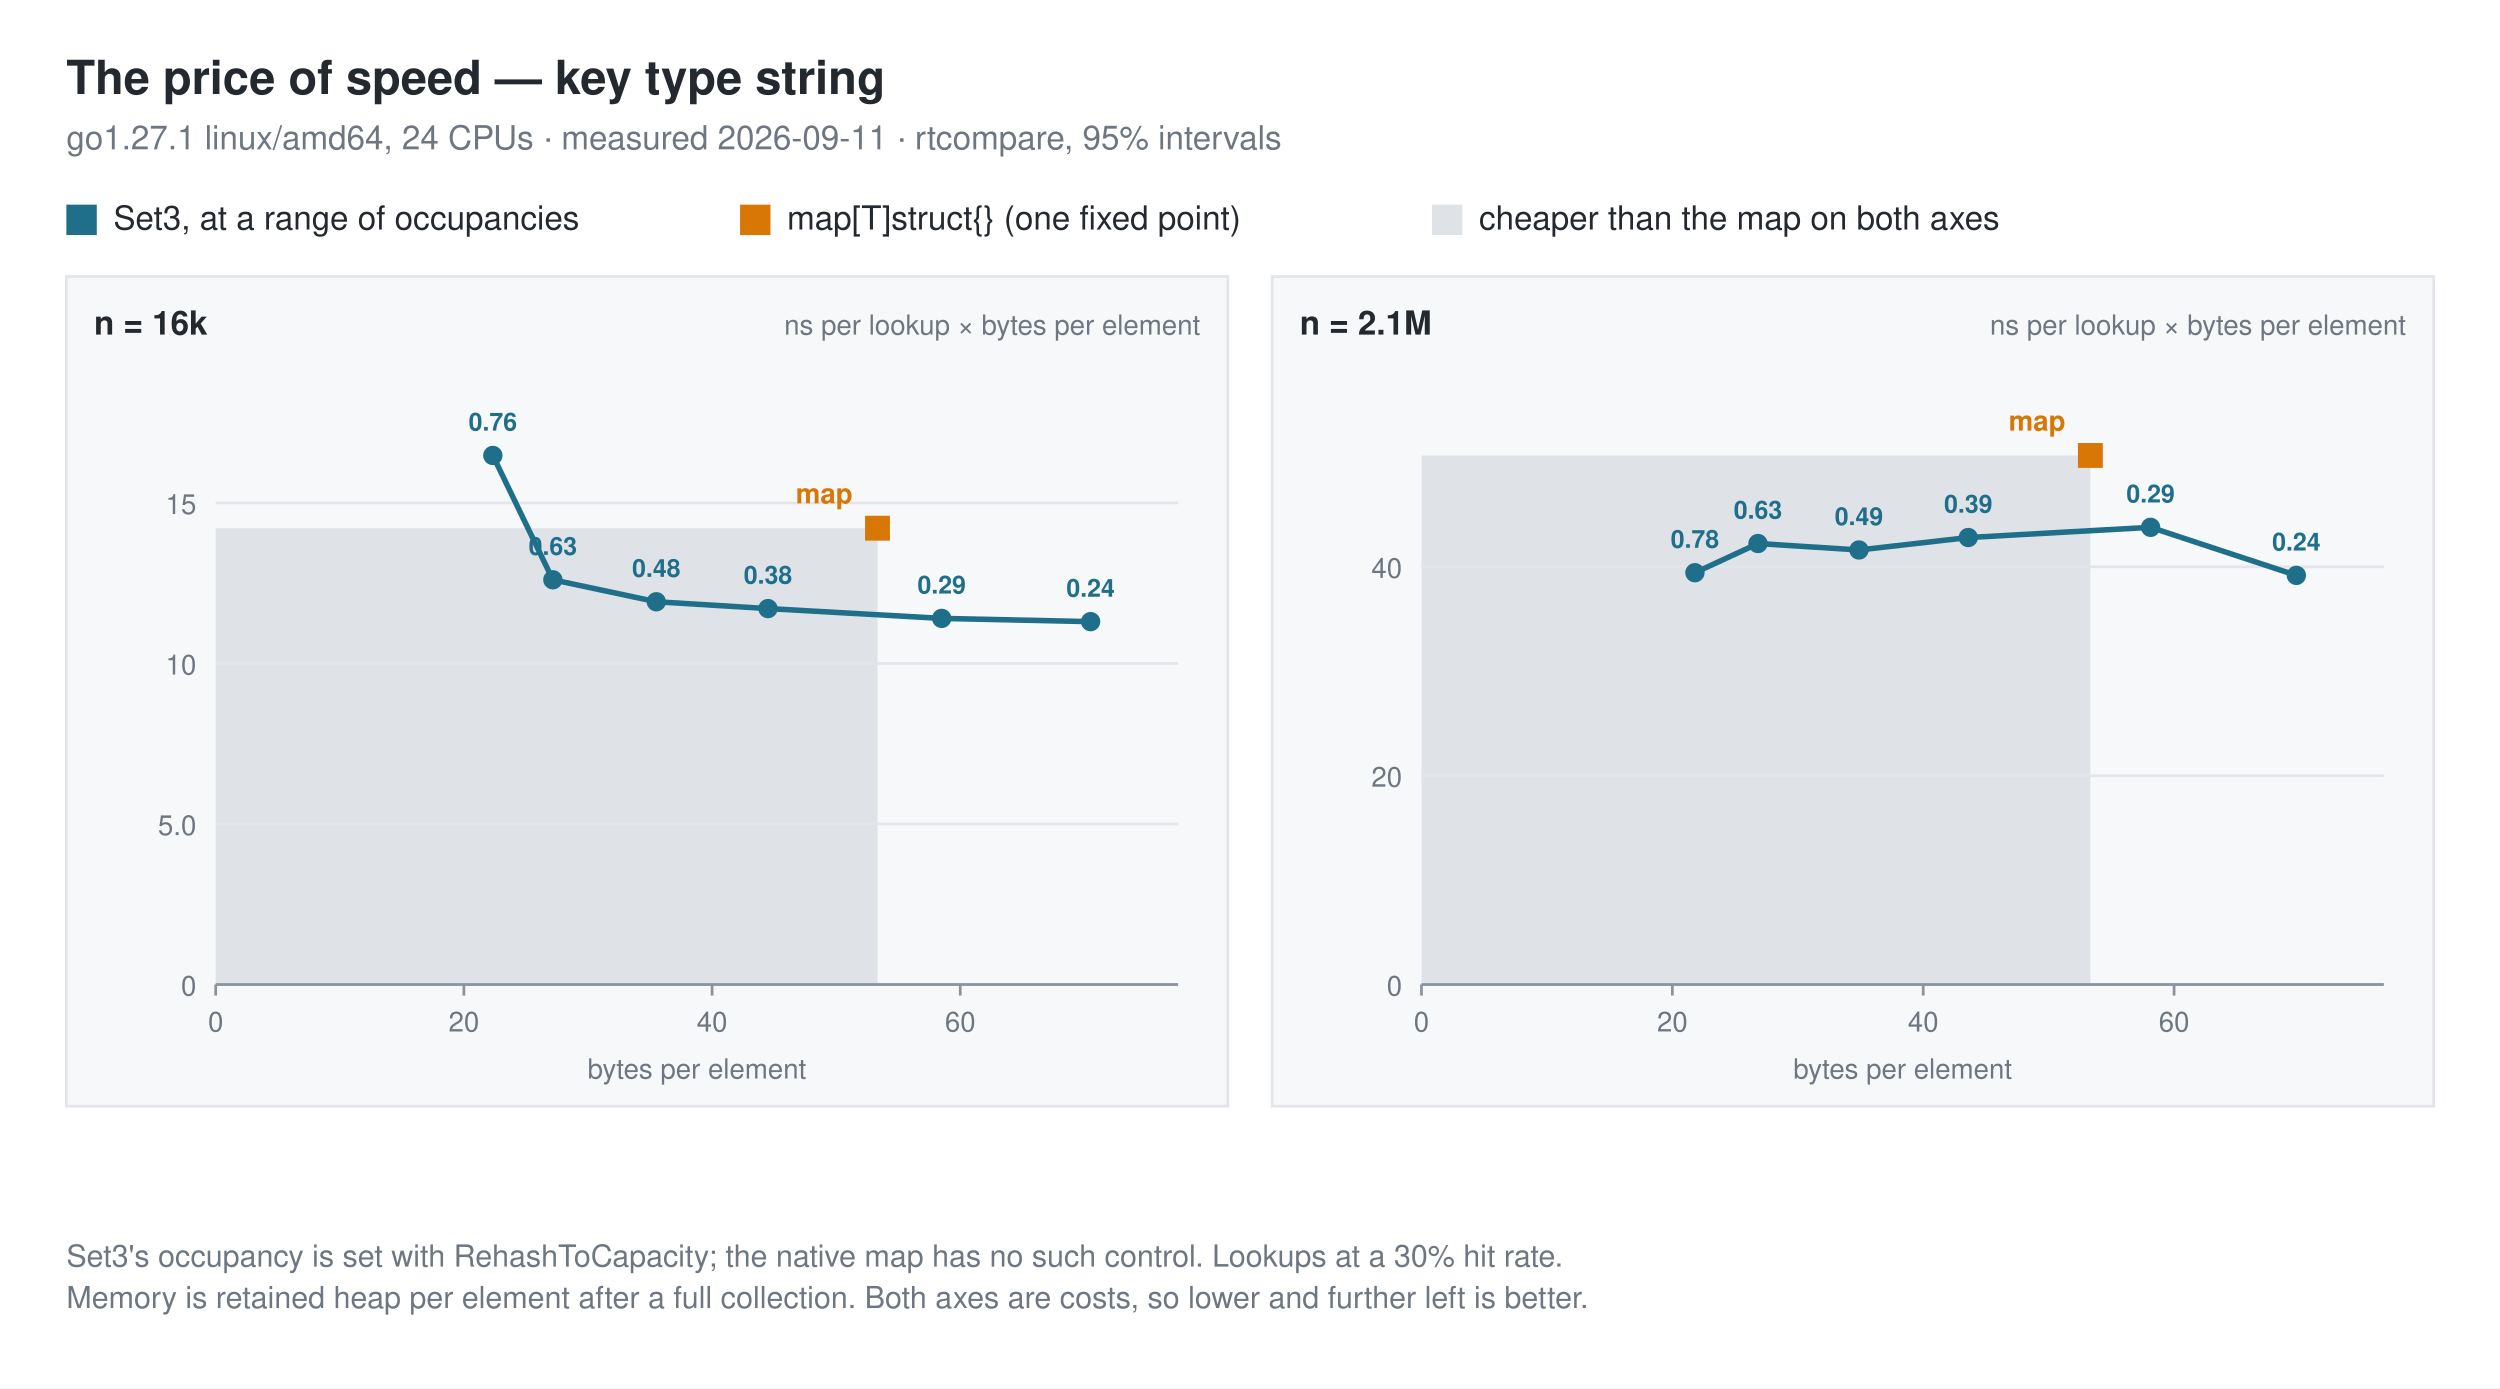
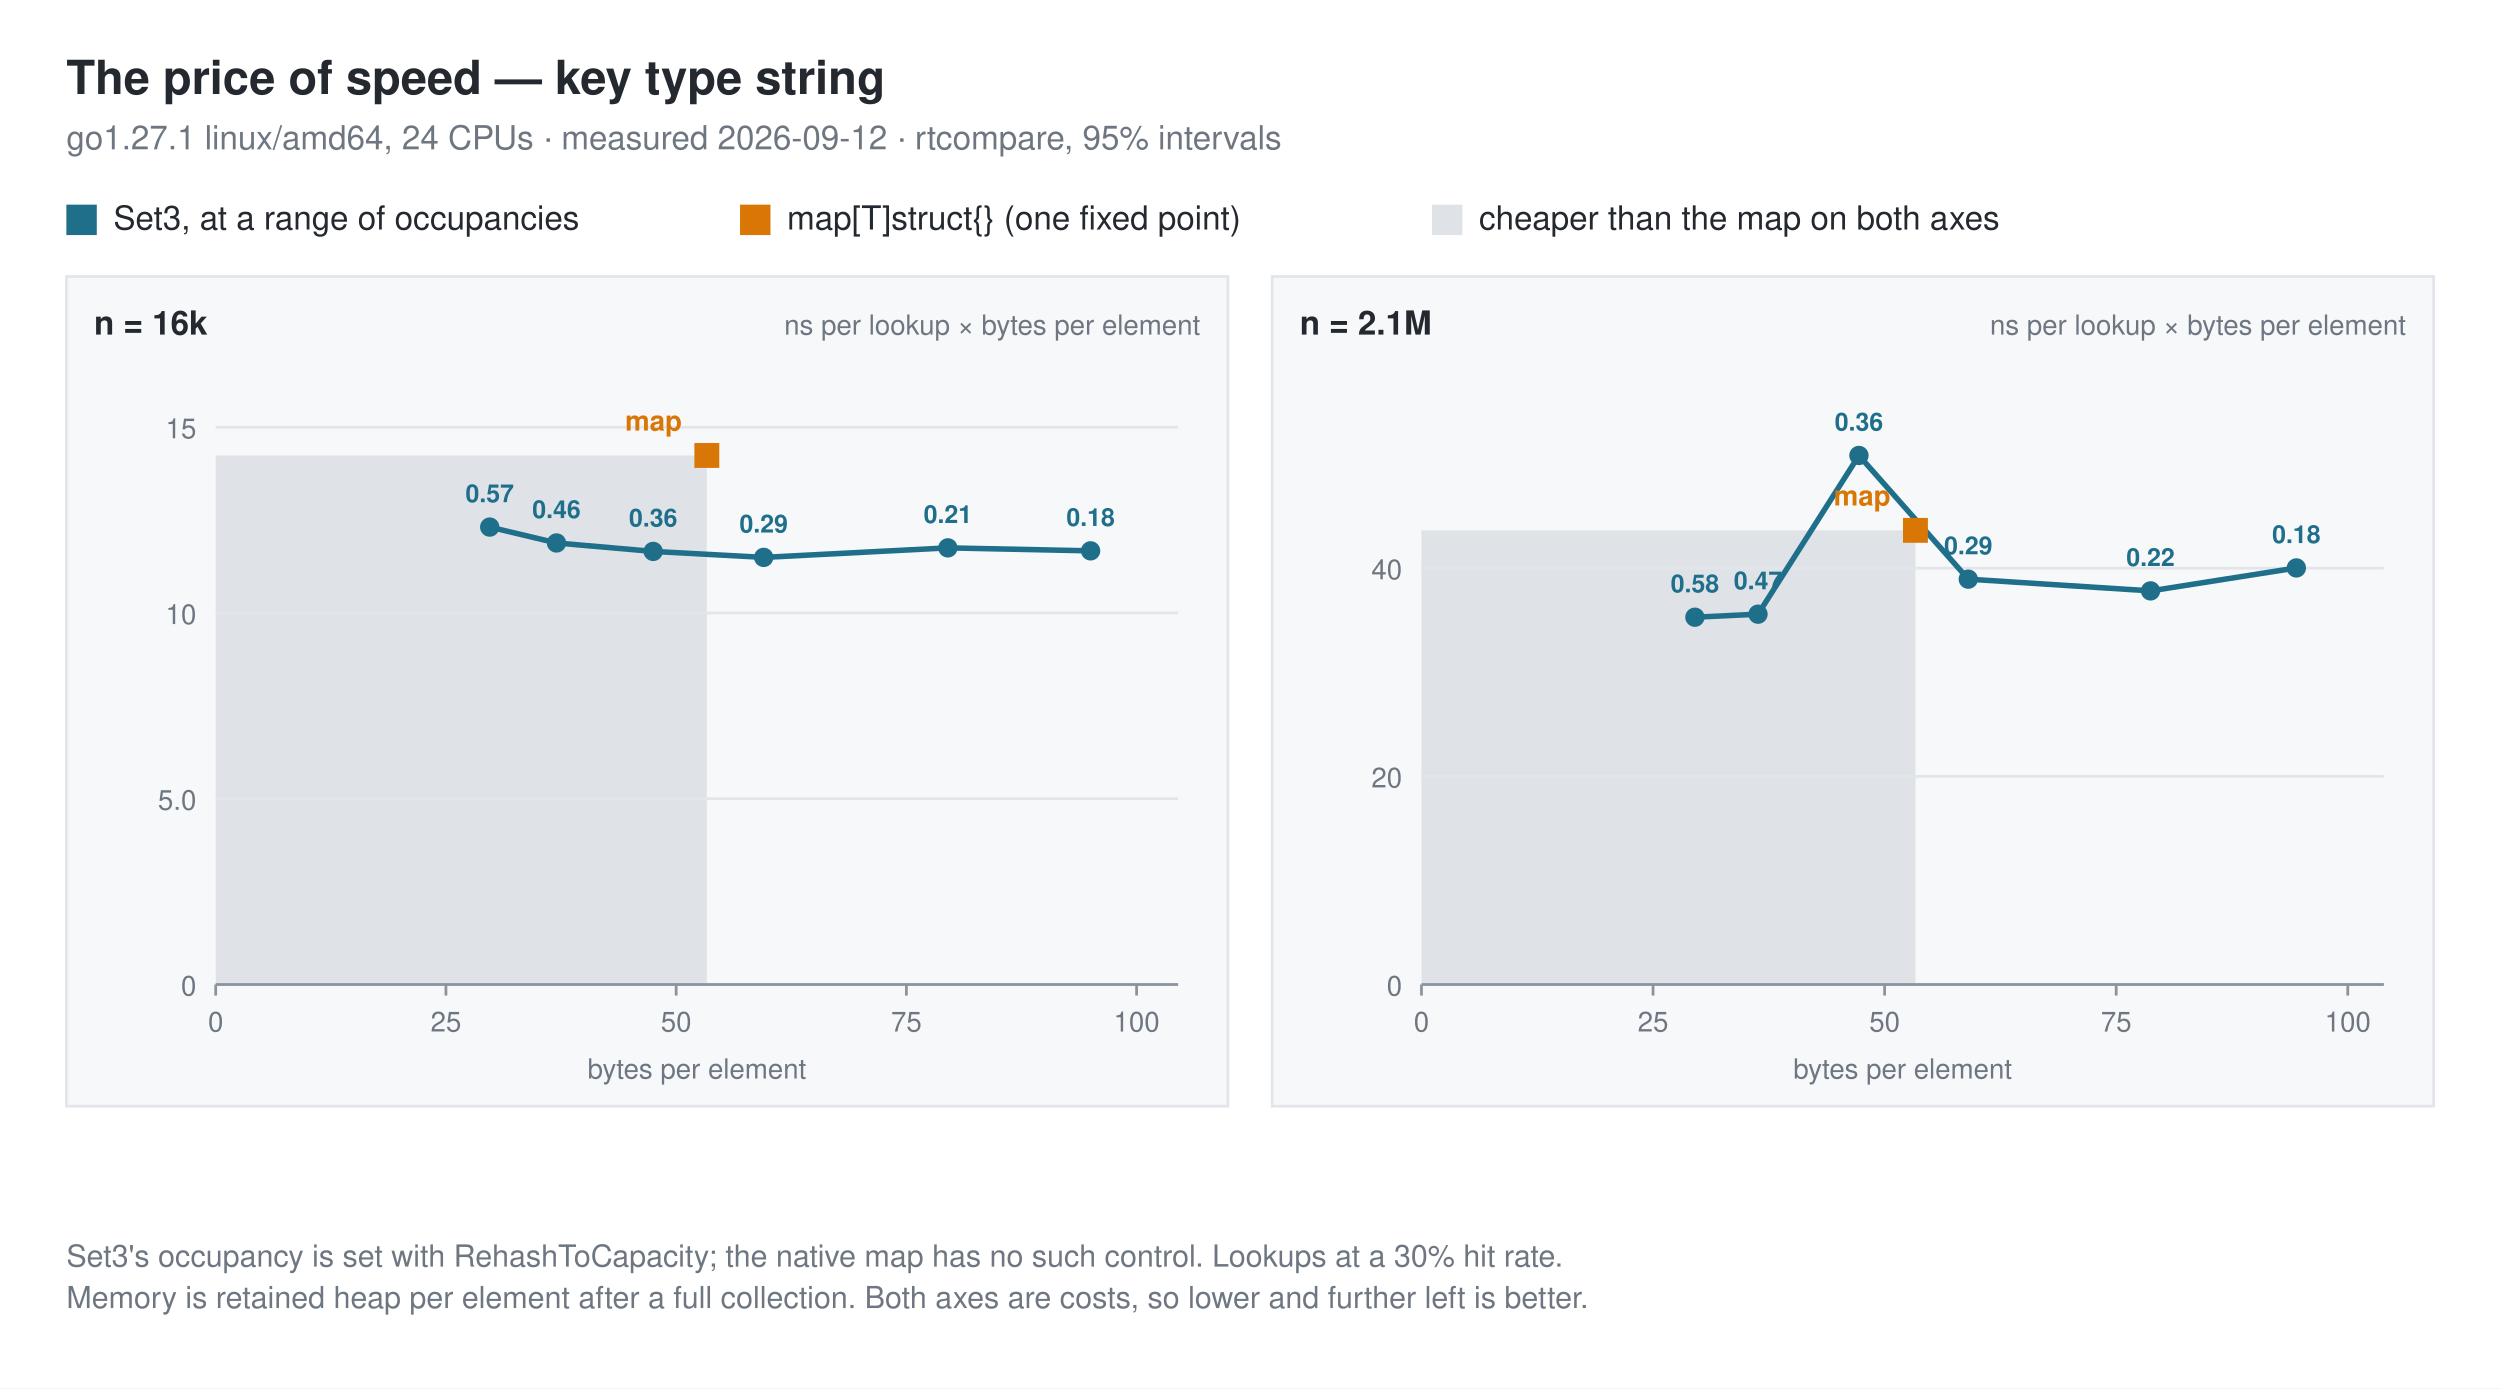
<svg xmlns="http://www.w3.org/2000/svg" width="904" height="502" viewBox="0 0 904 502" font-family="-apple-system, BlinkMacSystemFont, 'Segoe UI', Helvetica, Arial, sans-serif">
  <rect x="0" y="0" width="904" height="502" fill="#ffffff" />
  <text x="24" y="34" font-size="17" fill="#24292f" text-anchor="start" font-weight="600">The price of speed — key type string</text>
-   <text x="24" y="54" font-size="12" fill="#6e7781" text-anchor="start" font-weight="400">go1.27.1 linux/amd64, 24 CPUs · measured 2026-09-11 · rtcompare, 95% intervals</text>
+   <text x="24" y="54" font-size="12" fill="#6e7781" text-anchor="start" font-weight="400">go1.27.1 linux/amd64, 24 CPUs · measured 2026-09-12 · rtcompare, 95% intervals</text>
  <rect x="24" y="74" width="11" height="11" fill="#1f6f8b" />
  <text x="41" y="83" font-size="12" fill="#24292f" text-anchor="start" font-weight="400">Set3, at a range of occupancies</text>
  <rect x="267.6" y="74" width="11" height="11" fill="#d97706" />
  <text x="284.6" y="83" font-size="12" fill="#24292f" text-anchor="start" font-weight="400">map[T]struct{} (one fixed point)</text>
  <rect x="517.8" y="74" width="11" height="11" fill="#dfe3e8" />
  <text x="534.8" y="83" font-size="12" fill="#24292f" text-anchor="start" font-weight="400">cheaper than the map on both axes</text>
  <rect x="24" y="100" width="420" height="300" fill="#f7f8fa" stroke="#e2e6ea" stroke-width="1" />
  <text x="34" y="121" font-size="12" fill="#24292f" text-anchor="start" font-weight="600">n = 16k</text>
  <text x="434" y="121" font-size="10" fill="#6e7781" text-anchor="end" font-weight="400">ns per lookup  ×  bytes per element</text>
-   <rect x="78" y="190.997" width="239.302" height="165.003" fill="#dfe3e8" />
+   <rect x="78" y="164.696" width="177.591" height="191.304" fill="#dfe3e8" />
  <line x1="78" y1="356" x2="426" y2="356" stroke="#e2e6ea" stroke-width="1" />
  <text x="71" y="360" font-size="10" fill="#6e7781" text-anchor="end" font-weight="400">0</text>
-   <line x1="78" y1="297.954" x2="426" y2="297.954" stroke="#e2e6ea" stroke-width="1" />
-   <text x="71" y="301.954" font-size="10" fill="#6e7781" text-anchor="end" font-weight="400">5.0</text>
-   <line x1="78" y1="239.909" x2="426" y2="239.909" stroke="#e2e6ea" stroke-width="1" />
-   <text x="71" y="243.909" font-size="10" fill="#6e7781" text-anchor="end" font-weight="400">10</text>
-   <line x1="78" y1="181.863" x2="426" y2="181.863" stroke="#e2e6ea" stroke-width="1" />
-   <text x="71" y="185.863" font-size="10" fill="#6e7781" text-anchor="end" font-weight="400">15</text>
+   <line x1="78" y1="288.83" x2="426" y2="288.83" stroke="#e2e6ea" stroke-width="1" />
+   <text x="71" y="292.83" font-size="10" fill="#6e7781" text-anchor="end" font-weight="400">5.0</text>
+   <line x1="78" y1="221.661" x2="426" y2="221.661" stroke="#e2e6ea" stroke-width="1" />
+   <text x="71" y="225.661" font-size="10" fill="#6e7781" text-anchor="end" font-weight="400">10</text>
+   <line x1="78" y1="154.491" x2="426" y2="154.491" stroke="#e2e6ea" stroke-width="1" />
+   <text x="71" y="158.491" font-size="10" fill="#6e7781" text-anchor="end" font-weight="400">15</text>
  <line x1="78" y1="356" x2="78" y2="360" stroke="#8b949e" stroke-width="1" />
  <text x="78" y="373" font-size="10" fill="#6e7781" text-anchor="middle" font-weight="400">0</text>
-   <line x1="167.742" y1="356" x2="167.742" y2="360" stroke="#8b949e" stroke-width="1" />
-   <text x="167.742" y="373" font-size="10" fill="#6e7781" text-anchor="middle" font-weight="400">20</text>
-   <line x1="257.484" y1="356" x2="257.484" y2="360" stroke="#8b949e" stroke-width="1" />
-   <text x="257.484" y="373" font-size="10" fill="#6e7781" text-anchor="middle" font-weight="400">40</text>
-   <line x1="347.227" y1="356" x2="347.227" y2="360" stroke="#8b949e" stroke-width="1" />
-   <text x="347.227" y="373" font-size="10" fill="#6e7781" text-anchor="middle" font-weight="400">60</text>
+   <line x1="161.249" y1="356" x2="161.249" y2="360" stroke="#8b949e" stroke-width="1" />
+   <text x="161.249" y="373" font-size="10" fill="#6e7781" text-anchor="middle" font-weight="400">25</text>
+   <line x1="244.498" y1="356" x2="244.498" y2="360" stroke="#8b949e" stroke-width="1" />
+   <text x="244.498" y="373" font-size="10" fill="#6e7781" text-anchor="middle" font-weight="400">50</text>
+   <line x1="327.748" y1="356" x2="327.748" y2="360" stroke="#8b949e" stroke-width="1" />
+   <text x="327.748" y="373" font-size="10" fill="#6e7781" text-anchor="middle" font-weight="400">75</text>
+   <line x1="410.997" y1="356" x2="410.997" y2="360" stroke="#8b949e" stroke-width="1" />
+   <text x="410.997" y="373" font-size="10" fill="#6e7781" text-anchor="middle" font-weight="400">100</text>
  <line x1="78" y1="356" x2="426" y2="356" stroke="#8b949e" stroke-width="1" />
  <text x="252" y="390" font-size="10" fill="#6e7781" text-anchor="middle" font-weight="400">bytes per element</text>
-   <polyline points="178.211,164.696 199.91,209.645 237.315,217.598 277.699,220.063 340.518,223.614 394.364,224.784" fill="none" stroke="#1f6f8b" stroke-width="2" stroke-linejoin="round" stroke-linecap="round" />
-   <circle cx="178.211" cy="164.696" r="3.5" fill="#1f6f8b" />
-   <text x="178.211" y="155.696" font-size="9" fill="#1f6f8b" text-anchor="middle" font-weight="600">0.76</text>
-   <circle cx="199.91" cy="209.645" r="3.5" fill="#1f6f8b" />
-   <text x="199.91" y="200.645" font-size="9" fill="#1f6f8b" text-anchor="middle" font-weight="600">0.63</text>
-   <circle cx="237.315" cy="217.598" r="3.5" fill="#1f6f8b" />
-   <text x="237.315" y="208.598" font-size="9" fill="#1f6f8b" text-anchor="middle" font-weight="600">0.48</text>
-   <circle cx="277.699" cy="220.063" r="3.5" fill="#1f6f8b" />
-   <text x="277.699" y="211.063" font-size="9" fill="#1f6f8b" text-anchor="middle" font-weight="600">0.38</text>
-   <circle cx="340.518" cy="223.614" r="3.5" fill="#1f6f8b" />
-   <text x="340.518" y="214.614" font-size="9" fill="#1f6f8b" text-anchor="middle" font-weight="600">0.29</text>
-   <circle cx="394.364" cy="224.784" r="3.5" fill="#1f6f8b" />
-   <text x="394.364" y="215.784" font-size="9" fill="#1f6f8b" text-anchor="middle" font-weight="600">0.24</text>
-   <rect x="312.802" y="186.497" width="9" height="9" fill="#d97706" />
-   <text x="308.302" y="181.997" font-size="10" fill="#d97706" text-anchor="end" font-weight="600">map</text>
+   <polyline points="177.083,190.591 201.225,196.339 236.19,199.395 276.15,201.552 342.749,198.11 394.364,199.187" fill="none" stroke="#1f6f8b" stroke-width="2" stroke-linejoin="round" stroke-linecap="round" />
+   <circle cx="177.083" cy="190.591" r="3.5" fill="#1f6f8b" />
+   <text x="177.083" y="181.591" font-size="9" fill="#1f6f8b" text-anchor="middle" font-weight="600">0.57</text>
+   <circle cx="201.225" cy="196.339" r="3.5" fill="#1f6f8b" />
+   <text x="201.225" y="187.339" font-size="9" fill="#1f6f8b" text-anchor="middle" font-weight="600">0.46</text>
+   <circle cx="236.19" cy="199.395" r="3.5" fill="#1f6f8b" />
+   <text x="236.19" y="190.395" font-size="9" fill="#1f6f8b" text-anchor="middle" font-weight="600">0.36</text>
+   <circle cx="276.15" cy="201.552" r="3.5" fill="#1f6f8b" />
+   <text x="276.15" y="192.552" font-size="9" fill="#1f6f8b" text-anchor="middle" font-weight="600">0.29</text>
+   <circle cx="342.749" cy="198.11" r="3.5" fill="#1f6f8b" />
+   <text x="342.749" y="189.11" font-size="9" fill="#1f6f8b" text-anchor="middle" font-weight="600">0.21</text>
+   <circle cx="394.364" cy="199.187" r="3.5" fill="#1f6f8b" />
+   <text x="394.364" y="190.187" font-size="9" fill="#1f6f8b" text-anchor="middle" font-weight="600">0.18</text>
+   <rect x="251.091" y="160.196" width="9" height="9" fill="#d97706" />
+   <text x="246.591" y="155.696" font-size="10" fill="#d97706" text-anchor="end" font-weight="600">map</text>
  <rect x="460" y="100" width="420" height="300" fill="#f7f8fa" stroke="#e2e6ea" stroke-width="1" />
  <text x="470" y="121" font-size="12" fill="#24292f" text-anchor="start" font-weight="600">n = 2.1M</text>
  <text x="870" y="121" font-size="10" fill="#6e7781" text-anchor="end" font-weight="400">ns per lookup  ×  bytes per element</text>
-   <rect x="514" y="164.696" width="241.879" height="191.304" fill="#dfe3e8" />
+   <rect x="514" y="191.779" width="178.626" height="164.221" fill="#dfe3e8" />
  <line x1="514" y1="356" x2="862" y2="356" stroke="#e2e6ea" stroke-width="1" />
  <text x="507" y="360" font-size="10" fill="#6e7781" text-anchor="end" font-weight="400">0</text>
-   <line x1="514" y1="280.476" x2="862" y2="280.476" stroke="#e2e6ea" stroke-width="1" />
-   <text x="507" y="284.476" font-size="10" fill="#6e7781" text-anchor="end" font-weight="400">20</text>
-   <line x1="514" y1="204.951" x2="862" y2="204.951" stroke="#e2e6ea" stroke-width="1" />
-   <text x="507" y="208.951" font-size="10" fill="#6e7781" text-anchor="end" font-weight="400">40</text>
+   <line x1="514" y1="280.731" x2="862" y2="280.731" stroke="#e2e6ea" stroke-width="1" />
+   <text x="507" y="284.731" font-size="10" fill="#6e7781" text-anchor="end" font-weight="400">20</text>
+   <line x1="514" y1="205.462" x2="862" y2="205.462" stroke="#e2e6ea" stroke-width="1" />
+   <text x="507" y="209.462" font-size="10" fill="#6e7781" text-anchor="end" font-weight="400">40</text>
  <line x1="514" y1="356" x2="514" y2="360" stroke="#8b949e" stroke-width="1" />
  <text x="514" y="373" font-size="10" fill="#6e7781" text-anchor="middle" font-weight="400">0</text>
-   <line x1="604.714" y1="356" x2="604.714" y2="360" stroke="#8b949e" stroke-width="1" />
-   <text x="604.714" y="373" font-size="10" fill="#6e7781" text-anchor="middle" font-weight="400">20</text>
-   <line x1="695.427" y1="356" x2="695.427" y2="360" stroke="#8b949e" stroke-width="1" />
-   <text x="695.427" y="373" font-size="10" fill="#6e7781" text-anchor="middle" font-weight="400">40</text>
-   <line x1="786.141" y1="356" x2="786.141" y2="360" stroke="#8b949e" stroke-width="1" />
-   <text x="786.141" y="373" font-size="10" fill="#6e7781" text-anchor="middle" font-weight="400">60</text>
+   <line x1="597.739" y1="356" x2="597.739" y2="360" stroke="#8b949e" stroke-width="1" />
+   <text x="597.739" y="373" font-size="10" fill="#6e7781" text-anchor="middle" font-weight="400">25</text>
+   <line x1="681.479" y1="356" x2="681.479" y2="360" stroke="#8b949e" stroke-width="1" />
+   <text x="681.479" y="373" font-size="10" fill="#6e7781" text-anchor="middle" font-weight="400">50</text>
+   <line x1="765.218" y1="356" x2="765.218" y2="360" stroke="#8b949e" stroke-width="1" />
+   <text x="765.218" y="373" font-size="10" fill="#6e7781" text-anchor="middle" font-weight="400">75</text>
+   <line x1="848.957" y1="356" x2="848.957" y2="360" stroke="#8b949e" stroke-width="1" />
+   <text x="848.957" y="373" font-size="10" fill="#6e7781" text-anchor="middle" font-weight="400">100</text>
  <line x1="514" y1="356" x2="862" y2="356" stroke="#8b949e" stroke-width="1" />
  <text x="688" y="390" font-size="10" fill="#6e7781" text-anchor="middle" font-weight="400">bytes per element</text>
-   <polyline points="612.882,207.094 635.683,196.54 672.2,198.874 711.728,194.37 777.655,190.678 830.364,208.061" fill="none" stroke="#1f6f8b" stroke-width="2" stroke-linejoin="round" stroke-linecap="round" />
-   <circle cx="612.882" cy="207.094" r="3.5" fill="#1f6f8b" />
-   <text x="612.882" y="198.094" font-size="9" fill="#1f6f8b" text-anchor="middle" font-weight="600">0.78</text>
-   <circle cx="635.683" cy="196.54" r="3.5" fill="#1f6f8b" />
-   <text x="635.683" y="187.54" font-size="9" fill="#1f6f8b" text-anchor="middle" font-weight="600">0.63</text>
-   <circle cx="672.2" cy="198.874" r="3.5" fill="#1f6f8b" />
-   <text x="672.2" y="189.874" font-size="9" fill="#1f6f8b" text-anchor="middle" font-weight="600">0.49</text>
-   <circle cx="711.728" cy="194.37" r="3.5" fill="#1f6f8b" />
-   <text x="711.728" y="185.37" font-size="9" fill="#1f6f8b" text-anchor="middle" font-weight="600">0.39</text>
-   <circle cx="777.655" cy="190.678" r="3.5" fill="#1f6f8b" />
-   <text x="777.655" y="181.678" font-size="9" fill="#1f6f8b" text-anchor="middle" font-weight="600">0.29</text>
-   <circle cx="830.364" cy="208.061" r="3.5" fill="#1f6f8b" />
-   <text x="830.364" y="199.061" font-size="9" fill="#1f6f8b" text-anchor="middle" font-weight="600">0.24</text>
-   <rect x="751.379" y="160.196" width="9" height="9" fill="#d97706" />
-   <text x="746.879" y="155.696" font-size="10" fill="#d97706" text-anchor="end" font-weight="600">map</text>
+   <polyline points="612.879,223.184 635.697,222.089 672.19,164.696 711.729,209.426 777.635,213.667 830.364,205.364" fill="none" stroke="#1f6f8b" stroke-width="2" stroke-linejoin="round" stroke-linecap="round" />
+   <circle cx="612.879" cy="223.184" r="3.5" fill="#1f6f8b" />
+   <text x="612.879" y="214.184" font-size="9" fill="#1f6f8b" text-anchor="middle" font-weight="600">0.58</text>
+   <circle cx="635.697" cy="222.089" r="3.5" fill="#1f6f8b" />
+   <text x="635.697" y="213.089" font-size="9" fill="#1f6f8b" text-anchor="middle" font-weight="600">0.47</text>
+   <circle cx="672.19" cy="164.696" r="3.5" fill="#1f6f8b" />
+   <text x="672.19" y="155.696" font-size="9" fill="#1f6f8b" text-anchor="middle" font-weight="600">0.36</text>
+   <circle cx="711.729" cy="209.426" r="3.5" fill="#1f6f8b" />
+   <text x="711.729" y="200.426" font-size="9" fill="#1f6f8b" text-anchor="middle" font-weight="600">0.29</text>
+   <circle cx="777.635" cy="213.667" r="3.5" fill="#1f6f8b" />
+   <text x="777.635" y="204.667" font-size="9" fill="#1f6f8b" text-anchor="middle" font-weight="600">0.22</text>
+   <circle cx="830.364" cy="205.364" r="3.5" fill="#1f6f8b" />
+   <text x="830.364" y="196.364" font-size="9" fill="#1f6f8b" text-anchor="middle" font-weight="600">0.18</text>
+   <rect x="688.126" y="187.279" width="9" height="9" fill="#d97706" />
+   <text x="683.626" y="182.779" font-size="10" fill="#d97706" text-anchor="end" font-weight="600">map</text>
  <text x="24" y="458" font-size="11" fill="#6e7781" text-anchor="start" font-weight="400">Set3's occupancy is set with RehashToCapacity; the native map has no such control. Lookups at a 30% hit rate.</text>
  <text x="24" y="473" font-size="11" fill="#6e7781" text-anchor="start" font-weight="400">Memory is retained heap per element after a full collection. Both axes are costs, so lower and further left is better.</text>
</svg>
